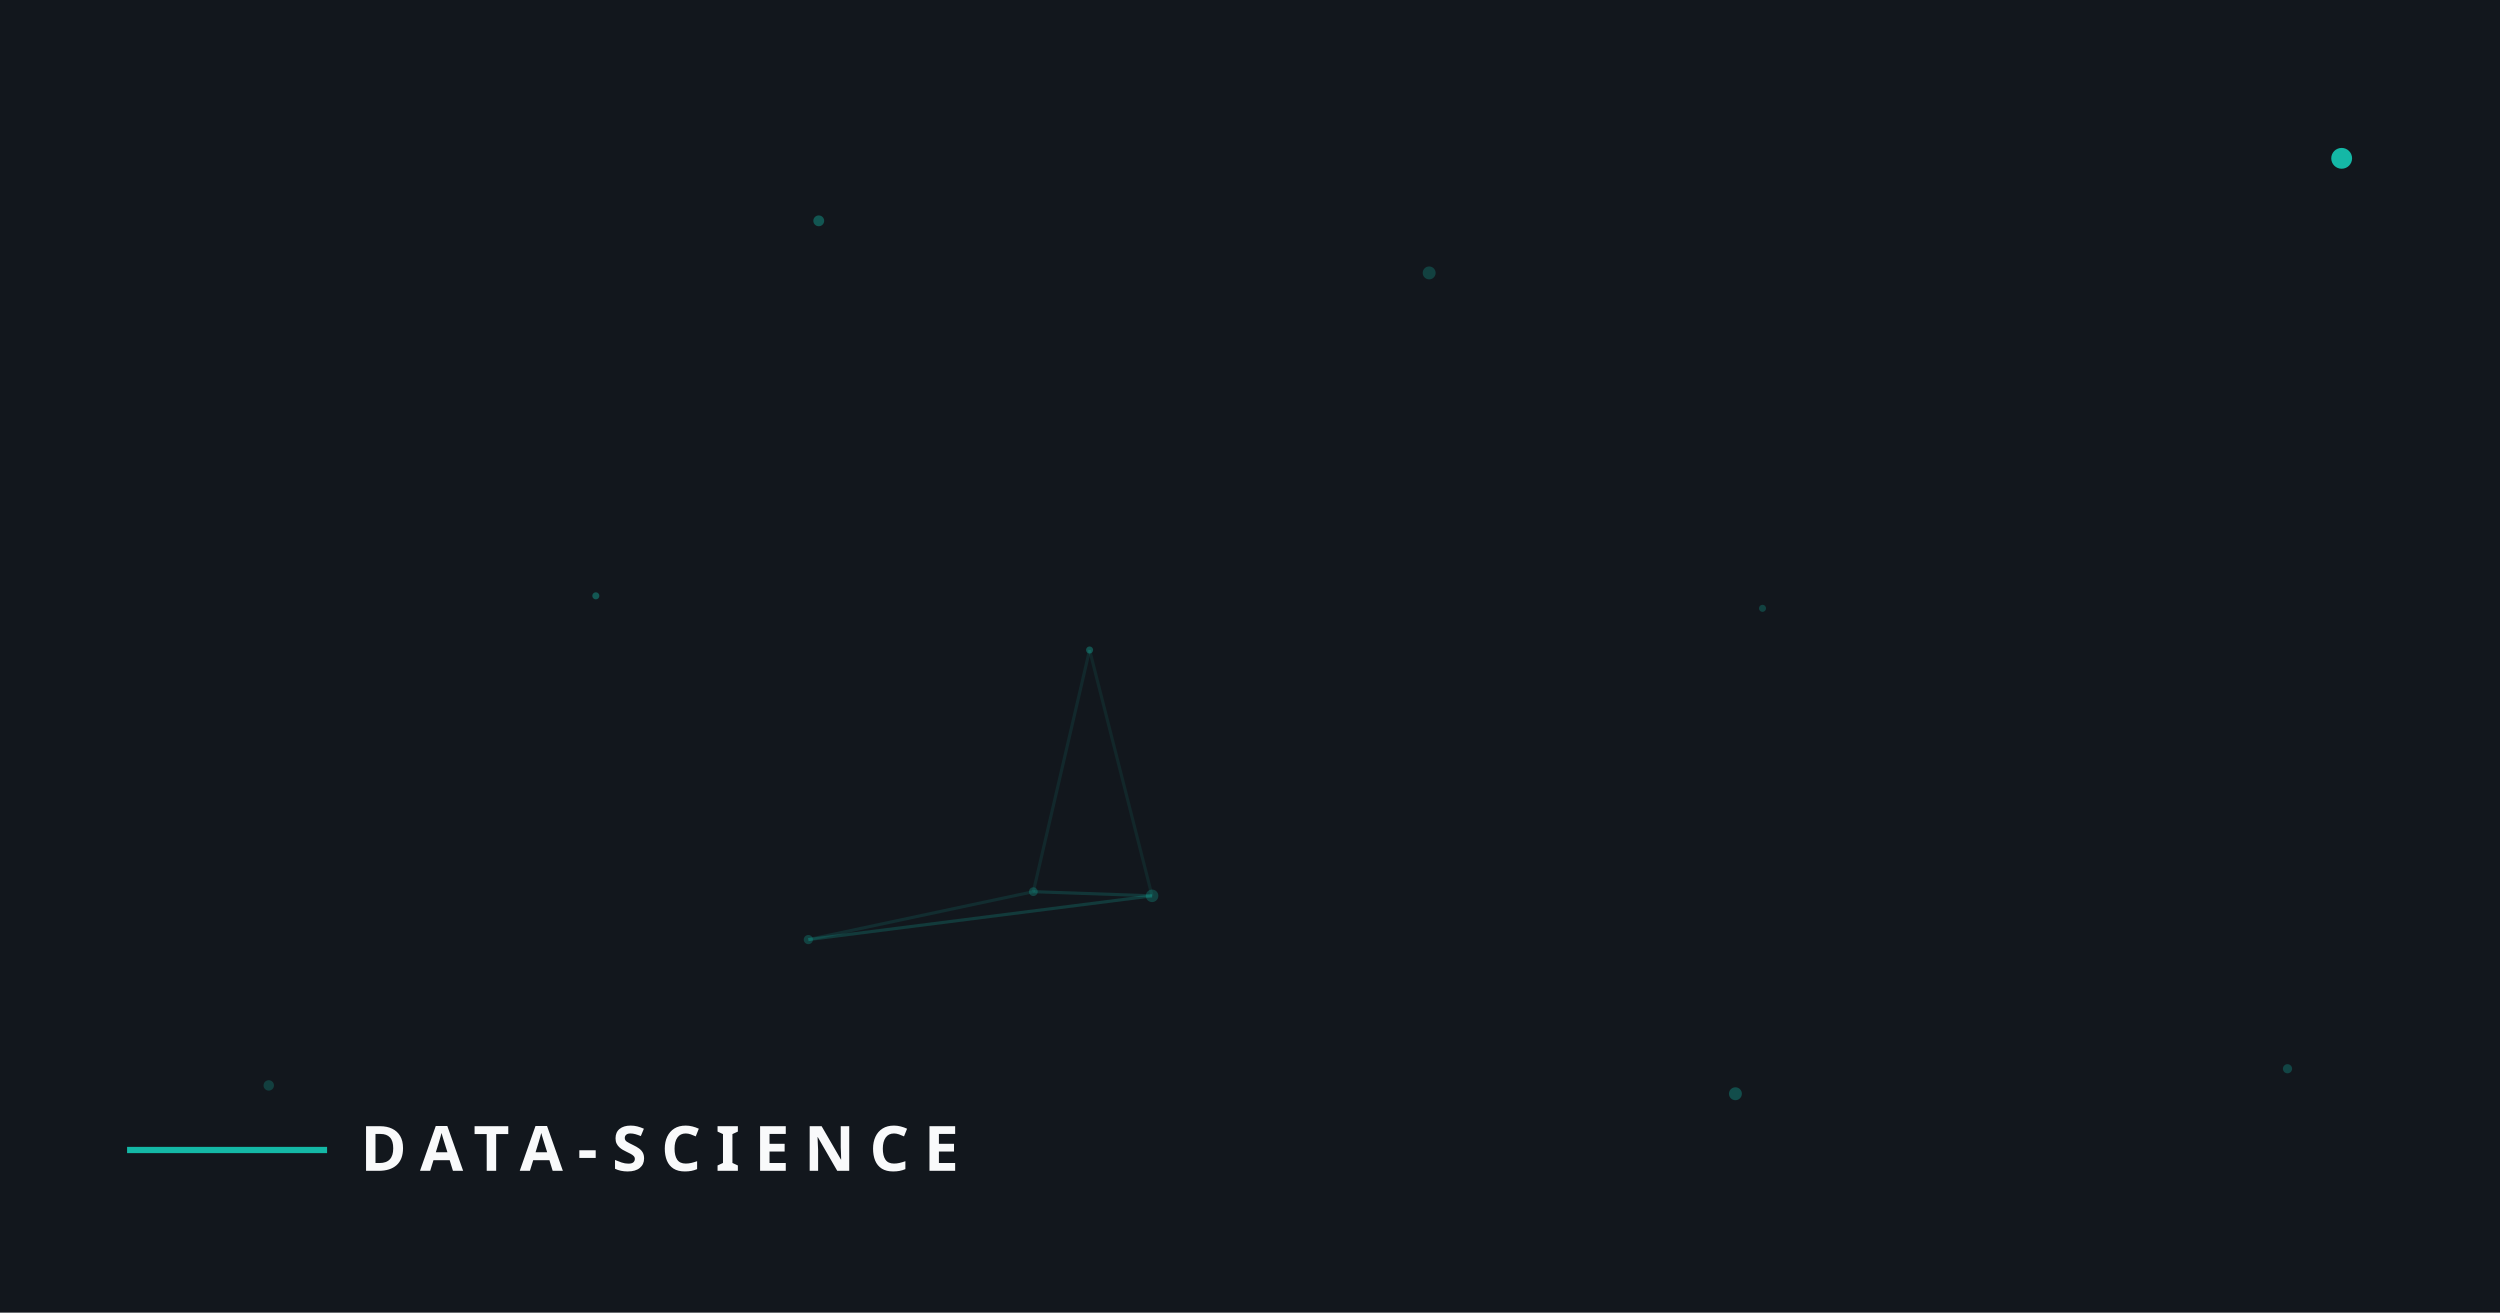
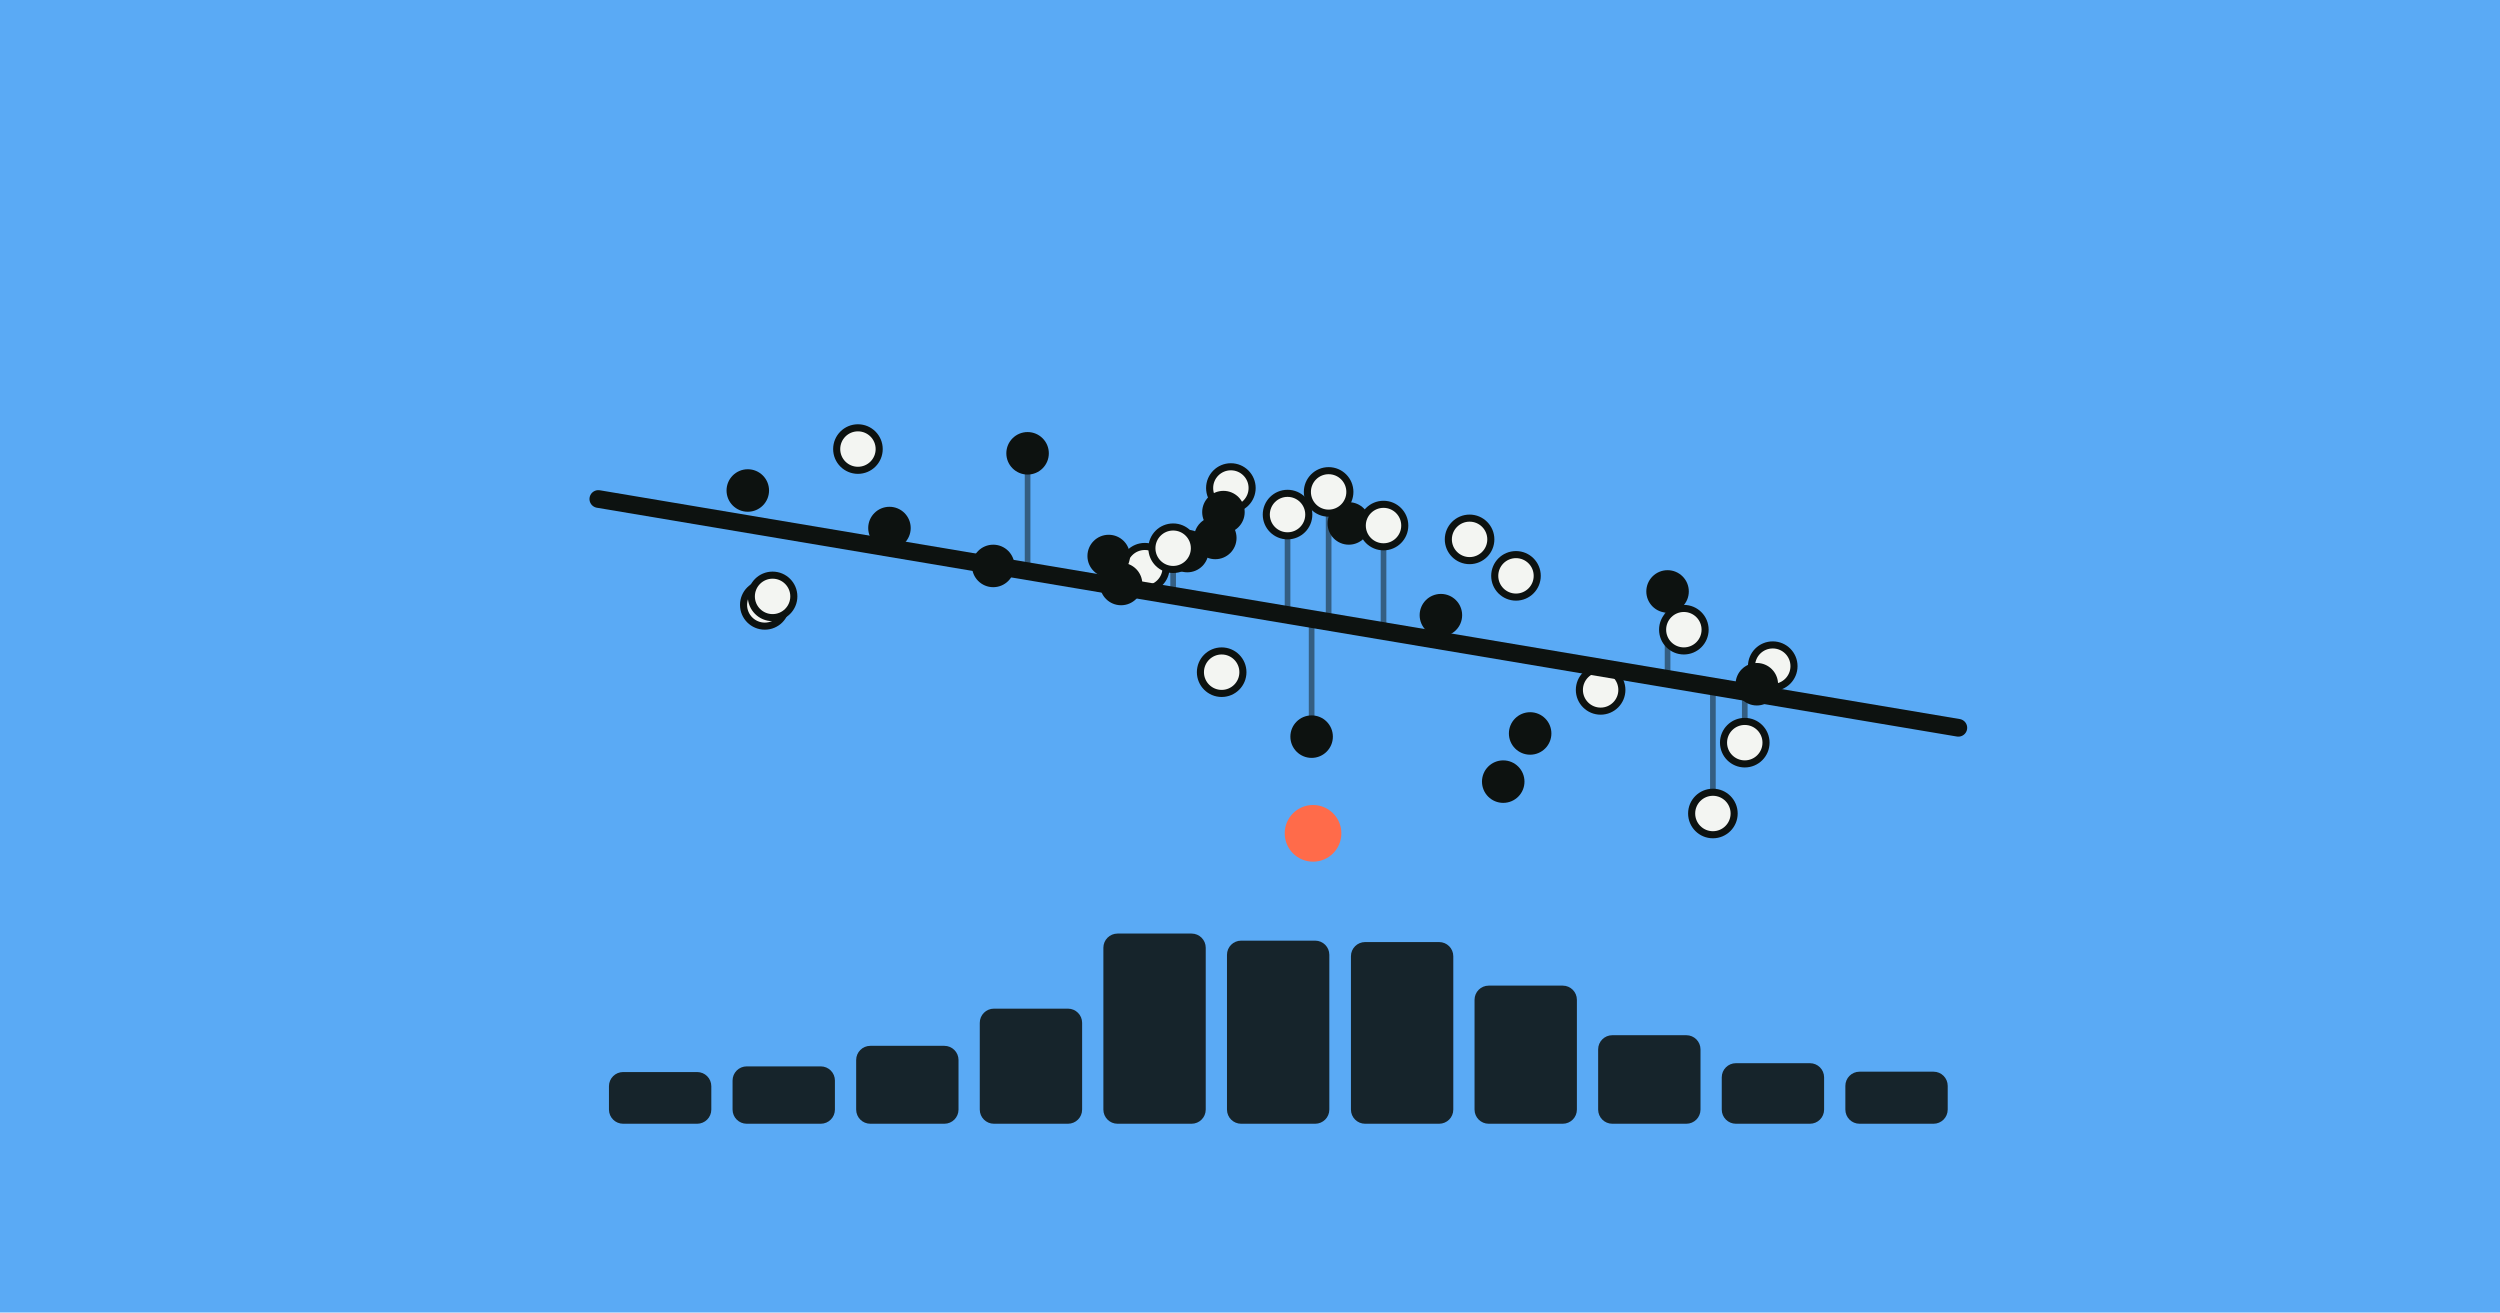
<svg xmlns="http://www.w3.org/2000/svg" viewBox="0 0 1200 630" width="1200" height="630">
-   <rect width="1200" height="630" fill="#0d1117" />
-   <rect x="0" y="0" width="1200" height="630" fill="#151b23" opacity="0.55" />
-   <g>
-     <line x1="553" y1="430" x2="496" y2="428" stroke="rgba(20,184,166,0.20)" stroke-width="1.5" />
-     <line x1="553" y1="430" x2="523" y2="312" stroke="rgba(20,184,166,0.10)" stroke-width="1.5" />
-     <line x1="553" y1="430" x2="388" y2="451" stroke="rgba(20,184,166,0.22)" stroke-width="1.5" />
-     <line x1="496" y1="428" x2="523" y2="312" stroke="rgba(20,184,166,0.11)" stroke-width="1.5" />
-     <line x1="496" y1="428" x2="388" y2="451" stroke="rgba(20,184,166,0.14)" stroke-width="1.5" />
-     <circle cx="553" cy="430" r="3.0" fill="rgba(20,184,166,0.26)" />
-     <circle cx="496" cy="428" r="2.1" fill="rgba(20,184,166,0.27)" />
-     <circle cx="523" cy="312" r="1.7" fill="rgba(20,184,166,0.36)" />
-     <circle cx="1098" cy="513" r="2.2" fill="rgba(20,184,166,0.29)" />
-     <circle cx="286" cy="286" r="1.7" fill="rgba(20,184,166,0.40)" />
-     <circle cx="686" cy="131" r="3.1" fill="rgba(20,184,166,0.26)" />
-     <circle cx="393" cy="106" r="2.6" fill="rgba(20,184,166,0.39)" />
-     <circle cx="129" cy="521" r="2.5" fill="rgba(20,184,166,0.25)" />
-     <circle cx="388" cy="451" r="2.2" fill="rgba(20,184,166,0.27)" />
-     <circle cx="833" cy="525" r="3.1" fill="rgba(20,184,166,0.34)" />
-     <circle cx="846" cy="292" r="1.7" fill="rgba(20,184,166,0.27)" />
+   <rect width="1200" height="630" fill="#5aaaf5" />
+   <g transform="translate(192 43) scale(1.7)">
+     <rect x="59" y="277.4" width="28.9" height="14.6" rx="4" fill="#0d1210" opacity="0.88" />
+     <rect x="93.9" y="275.8" width="28.9" height="16.2" rx="4" fill="#0d1210" opacity="0.88" />
+     <rect x="128.8" y="270" width="28.9" height="22" rx="4" fill="#0d1210" opacity="0.88" />
+     <rect x="163.7" y="259.5" width="28.9" height="32.5" rx="4" fill="#0d1210" opacity="0.88" />
+     <rect x="198.6" y="238.3" width="28.9" height="53.7" rx="4" fill="#0d1210" opacity="0.88" />
+     <rect x="233.5" y="240.3" width="28.9" height="51.7" rx="4" fill="#0d1210" opacity="0.88" />
+     <rect x="268.5" y="240.7" width="28.9" height="51.3" rx="4" fill="#0d1210" opacity="0.88" />
+     <rect x="303.4" y="253" width="28.9" height="39" rx="4" fill="#0d1210" opacity="0.88" />
+     <rect x="338.3" y="267" width="28.9" height="25" rx="4" fill="#0d1210" opacity="0.88" />
+     <rect x="373.2" y="274.9" width="28.9" height="17.1" rx="4" fill="#0d1210" opacity="0.88" />
+     <rect x="408.1" y="277.3" width="28.9" height="14.7" rx="4" fill="#0d1210" opacity="0.88" />
+     <line x1="257.4" y1="182.7" x2="257.4" y2="149.5" stroke="#0d1210" stroke-width="1.6" opacity="0.5" />
+     <circle cx="257.4" cy="182.7" r="6" fill="#0d1210" />
+     <circle cx="387.6" cy="162.8" r="6" fill="#f3f5f2" stroke="#0d1210" stroke-width="2" />
+     <circle cx="267.9" cy="122.5" r="6" fill="#0d1210" />
+     <line x1="277.7" y1="123.1" x2="277.7" y2="152.9" stroke="#0d1210" stroke-width="1.6" opacity="0.5" />
+     <circle cx="277.7" cy="123.1" r="6" fill="#f3f5f2" stroke="#0d1210" stroke-width="2" />
+     <circle cx="222.3" cy="130.3" r="6" fill="#0d1210" />
+     <circle cx="210.3" cy="135" r="6" fill="#f3f5f2" stroke="#0d1210" stroke-width="2" />
+     <line x1="357.9" y1="141.7" x2="357.9" y2="166.4" stroke="#0d1210" stroke-width="1.6" opacity="0.5" />
+     <circle cx="357.9" cy="141.7" r="6" fill="#0d1210" />
+     <circle cx="315.1" cy="137.3" r="6" fill="#f3f5f2" stroke="#0d1210" stroke-width="2" />
+     <circle cx="311.5" cy="195.4" r="6" fill="#0d1210" />
+     <line x1="370.7" y1="204.4" x2="370.7" y2="168.6" stroke="#0d1210" stroke-width="1.6" opacity="0.5" />
+     <circle cx="370.7" cy="204.4" r="6" fill="#f3f5f2" stroke="#0d1210" stroke-width="2" />
+     <circle cx="200.1" cy="131.7" r="6" fill="#0d1210" />
+     <circle cx="232" cy="164.5" r="6" fill="#f3f5f2" stroke="#0d1210" stroke-width="2" />
+     <line x1="177.2" y1="102.7" x2="177.2" y2="136" stroke="#0d1210" stroke-width="1.6" opacity="0.5" />
+     <circle cx="177.2" cy="102.7" r="6" fill="#0d1210" />
+     <circle cx="302" cy="127" r="6" fill="#f3f5f2" stroke="#0d1210" stroke-width="2" />
+     <circle cx="138.2" cy="123.8" r="6" fill="#0d1210" />
+     <line x1="379.7" y1="184.4" x2="379.7" y2="170.1" stroke="#0d1210" stroke-width="1.6" opacity="0.5" />
+     <circle cx="379.7" cy="184.4" r="6" fill="#f3f5f2" stroke="#0d1210" stroke-width="2" />
+     <circle cx="98.2" cy="113.2" r="6" fill="#0d1210" />
+     <circle cx="362.5" cy="152.5" r="6" fill="#f3f5f2" stroke="#0d1210" stroke-width="2" />
+     <line x1="293.9" y1="148.4" x2="293.9" y2="155.6" stroke="#0d1210" stroke-width="1.6" opacity="0.5" />
+     <circle cx="293.9" cy="148.4" r="6" fill="#0d1210" />
+     <circle cx="234.6" cy="112.5" r="6" fill="#f3f5f2" stroke="#0d1210" stroke-width="2" />
+     <circle cx="319.1" cy="181.8" r="6" fill="#0d1210" />
+     <line x1="218.3" y1="129.5" x2="218.3" y2="142.9" stroke="#0d1210" stroke-width="1.6" opacity="0.5" />
+     <circle cx="218.3" cy="129.5" r="6" fill="#f3f5f2" stroke="#0d1210" stroke-width="2" />
+     <circle cx="232.5" cy="119.3" r="6" fill="#0d1210" />
+     <circle cx="339" cy="169.5" r="6" fill="#f3f5f2" stroke="#0d1210" stroke-width="2" />
+     <line x1="203.6" y1="139.6" x2="203.6" y2="140.4" stroke="#0d1210" stroke-width="1.6" opacity="0.5" />
+     <circle cx="203.6" cy="139.6" r="6" fill="#0d1210" />
+     <circle cx="129.3" cy="101.5" r="6" fill="#f3f5f2" stroke="#0d1210" stroke-width="2" />
+     <circle cx="383.1" cy="167.9" r="6" fill="#0d1210" />
+     <line x1="262.2" y1="113.6" x2="262.2" y2="150.3" stroke="#0d1210" stroke-width="1.6" opacity="0.5" />
+     <circle cx="262.2" cy="113.6" r="6" fill="#f3f5f2" stroke="#0d1210" stroke-width="2" />
+     <circle cx="167.5" cy="134.5" r="6" fill="#0d1210" />
+     <circle cx="103" cy="145.5" r="6" fill="#f3f5f2" stroke="#0d1210" stroke-width="2" />
+     <circle cx="257.8" cy="210" r="8" fill="#ff6b4a" />
+     <circle cx="105.2" cy="143.1" r="6" fill="#f3f5f2" stroke="#0d1210" stroke-width="2" />
+     <circle cx="230.2" cy="126.6" r="6" fill="#0d1210" />
+     <line x1="250.6" y1="120" x2="250.6" y2="148.3" stroke="#0d1210" stroke-width="1.6" opacity="0.5" />
+     <circle cx="250.6" cy="120" r="6" fill="#f3f5f2" stroke="#0d1210" stroke-width="2" />
+     <line pathLength="1" x1="56" y1="115.6" x2="440" y2="180.2" stroke="#0d1210" stroke-width="5" stroke-linecap="round" />
  </g>
-   <line x1="61" y1="552" x2="157" y2="552" stroke="#14b8a6" stroke-width="3" />
-   <text x="173" y="562" font-family="Sora, system-ui, sans-serif" font-size="30" font-weight="600" letter-spacing="7" fill="#f9fafb">DATA-SCIENCE</text>
-   <circle cx="1124" cy="76" r="5" fill="#14b8a6" />
</svg>
